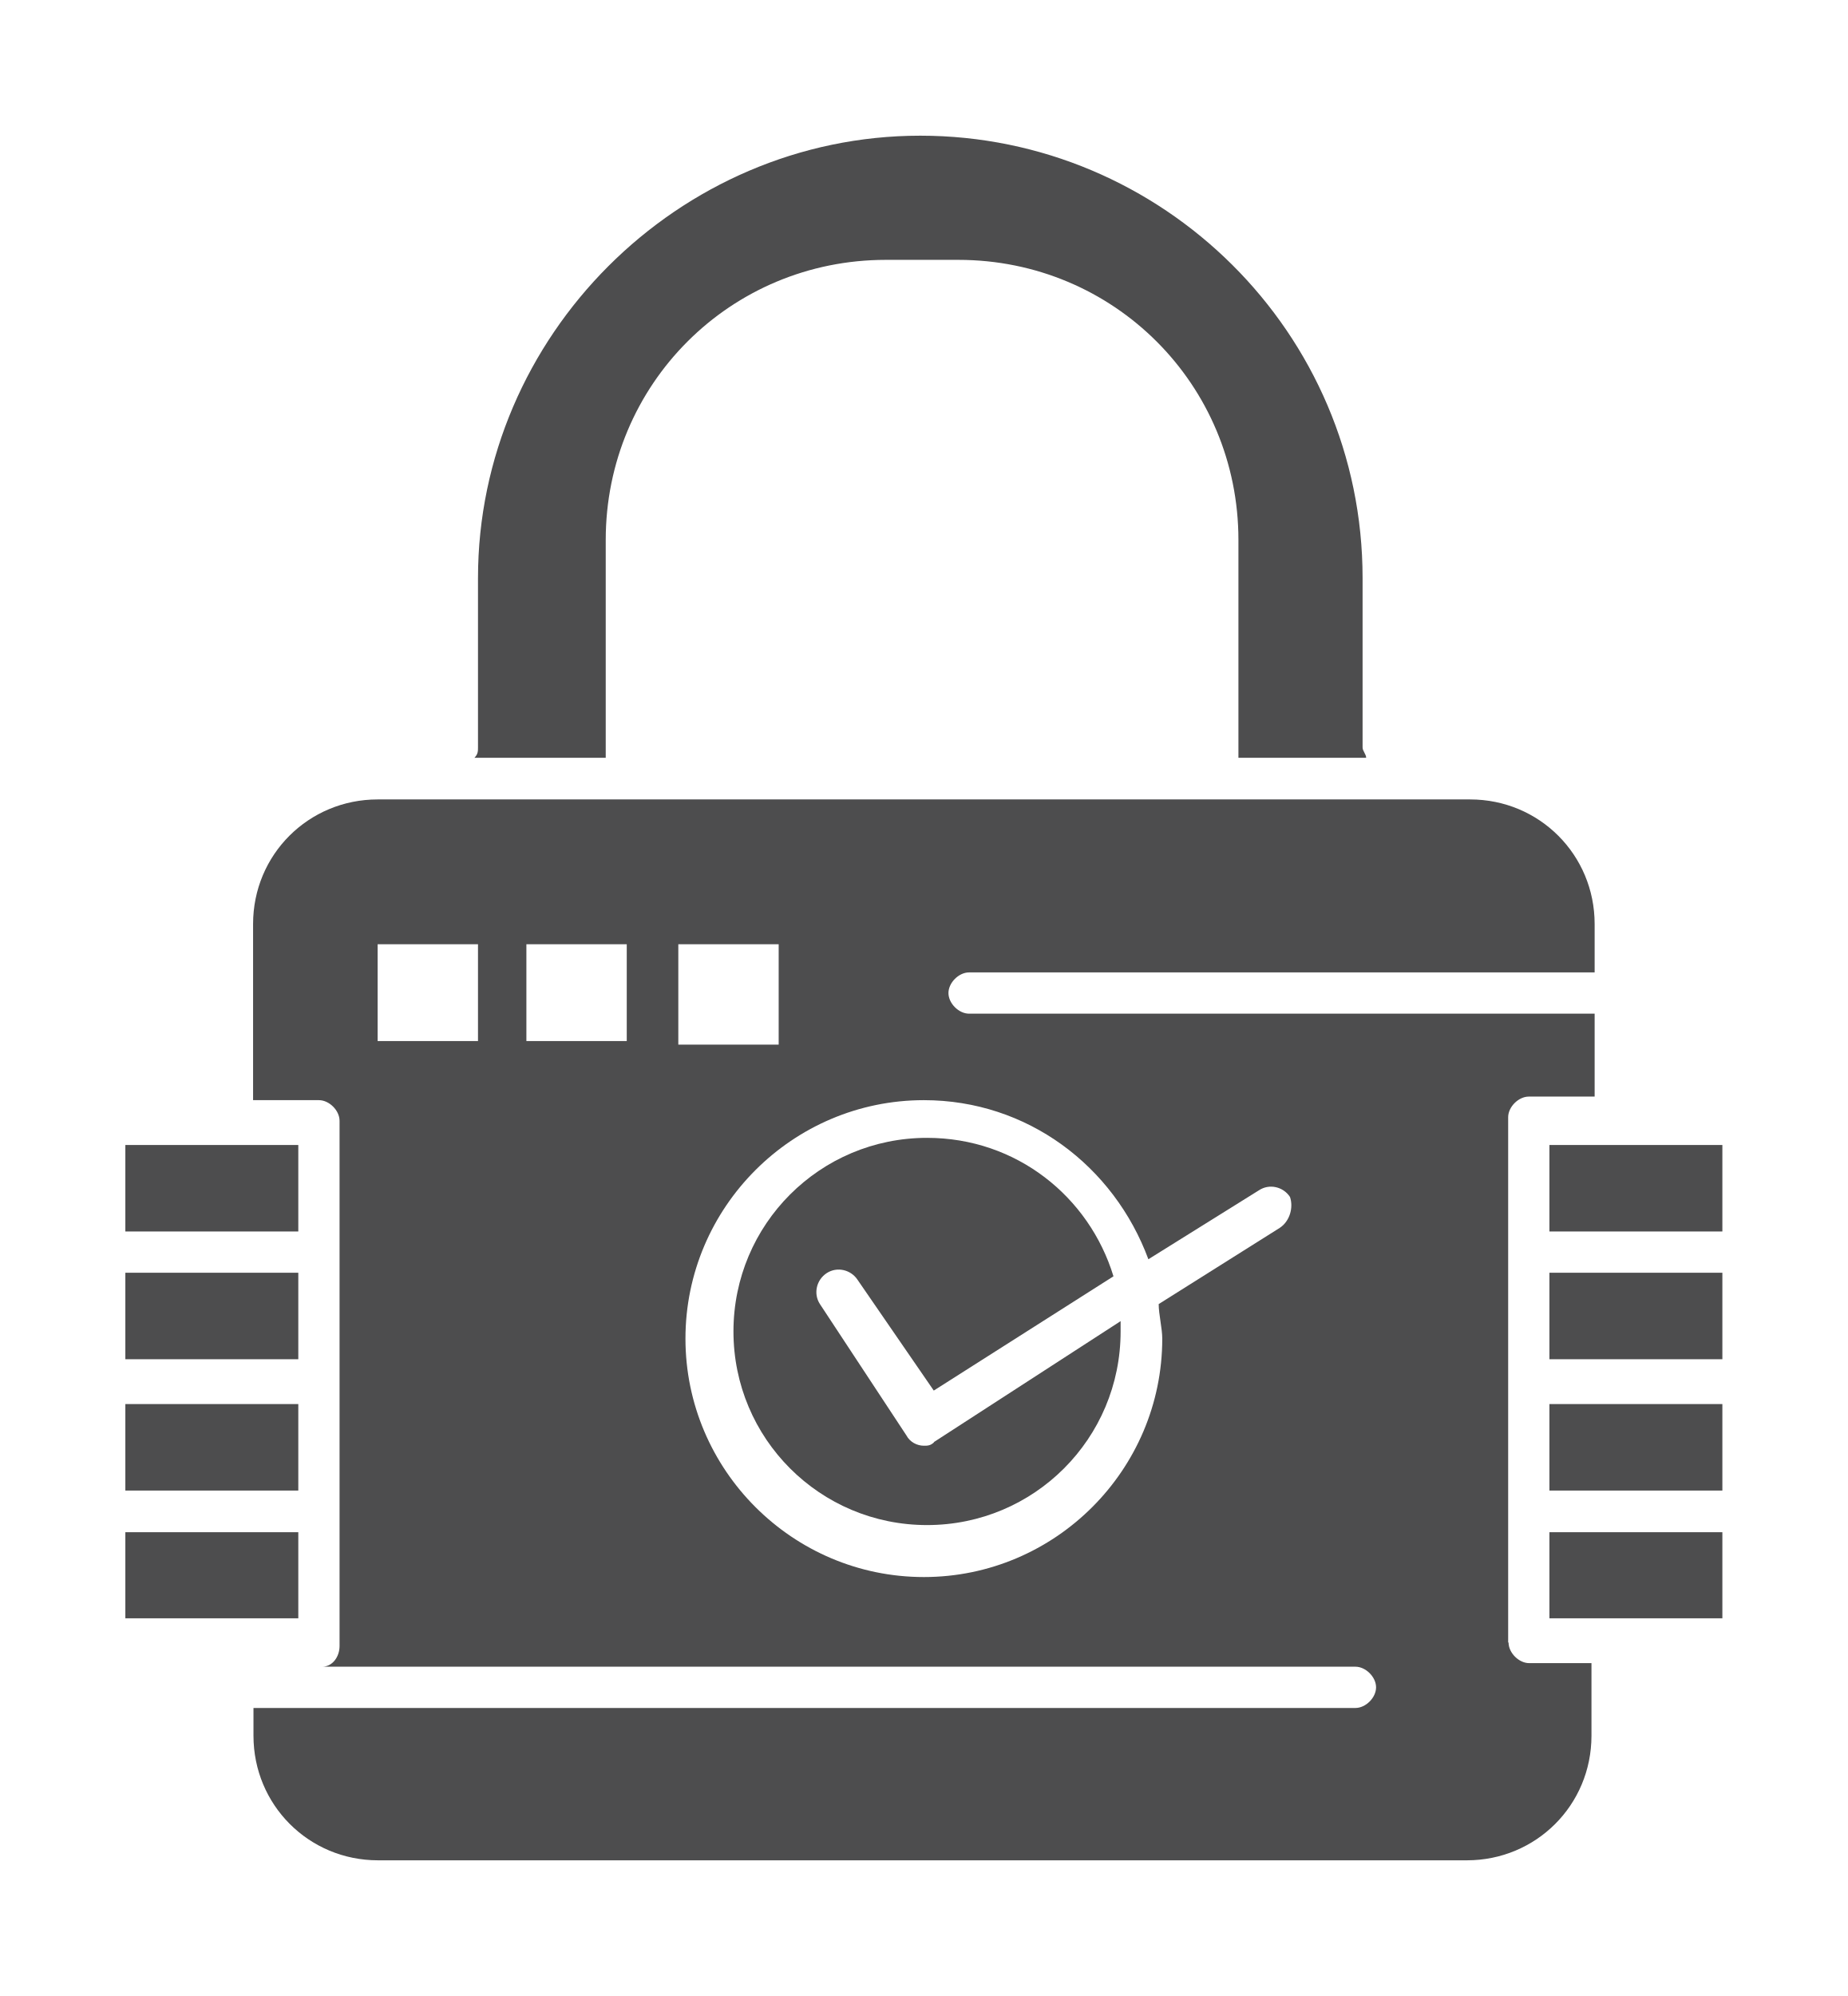
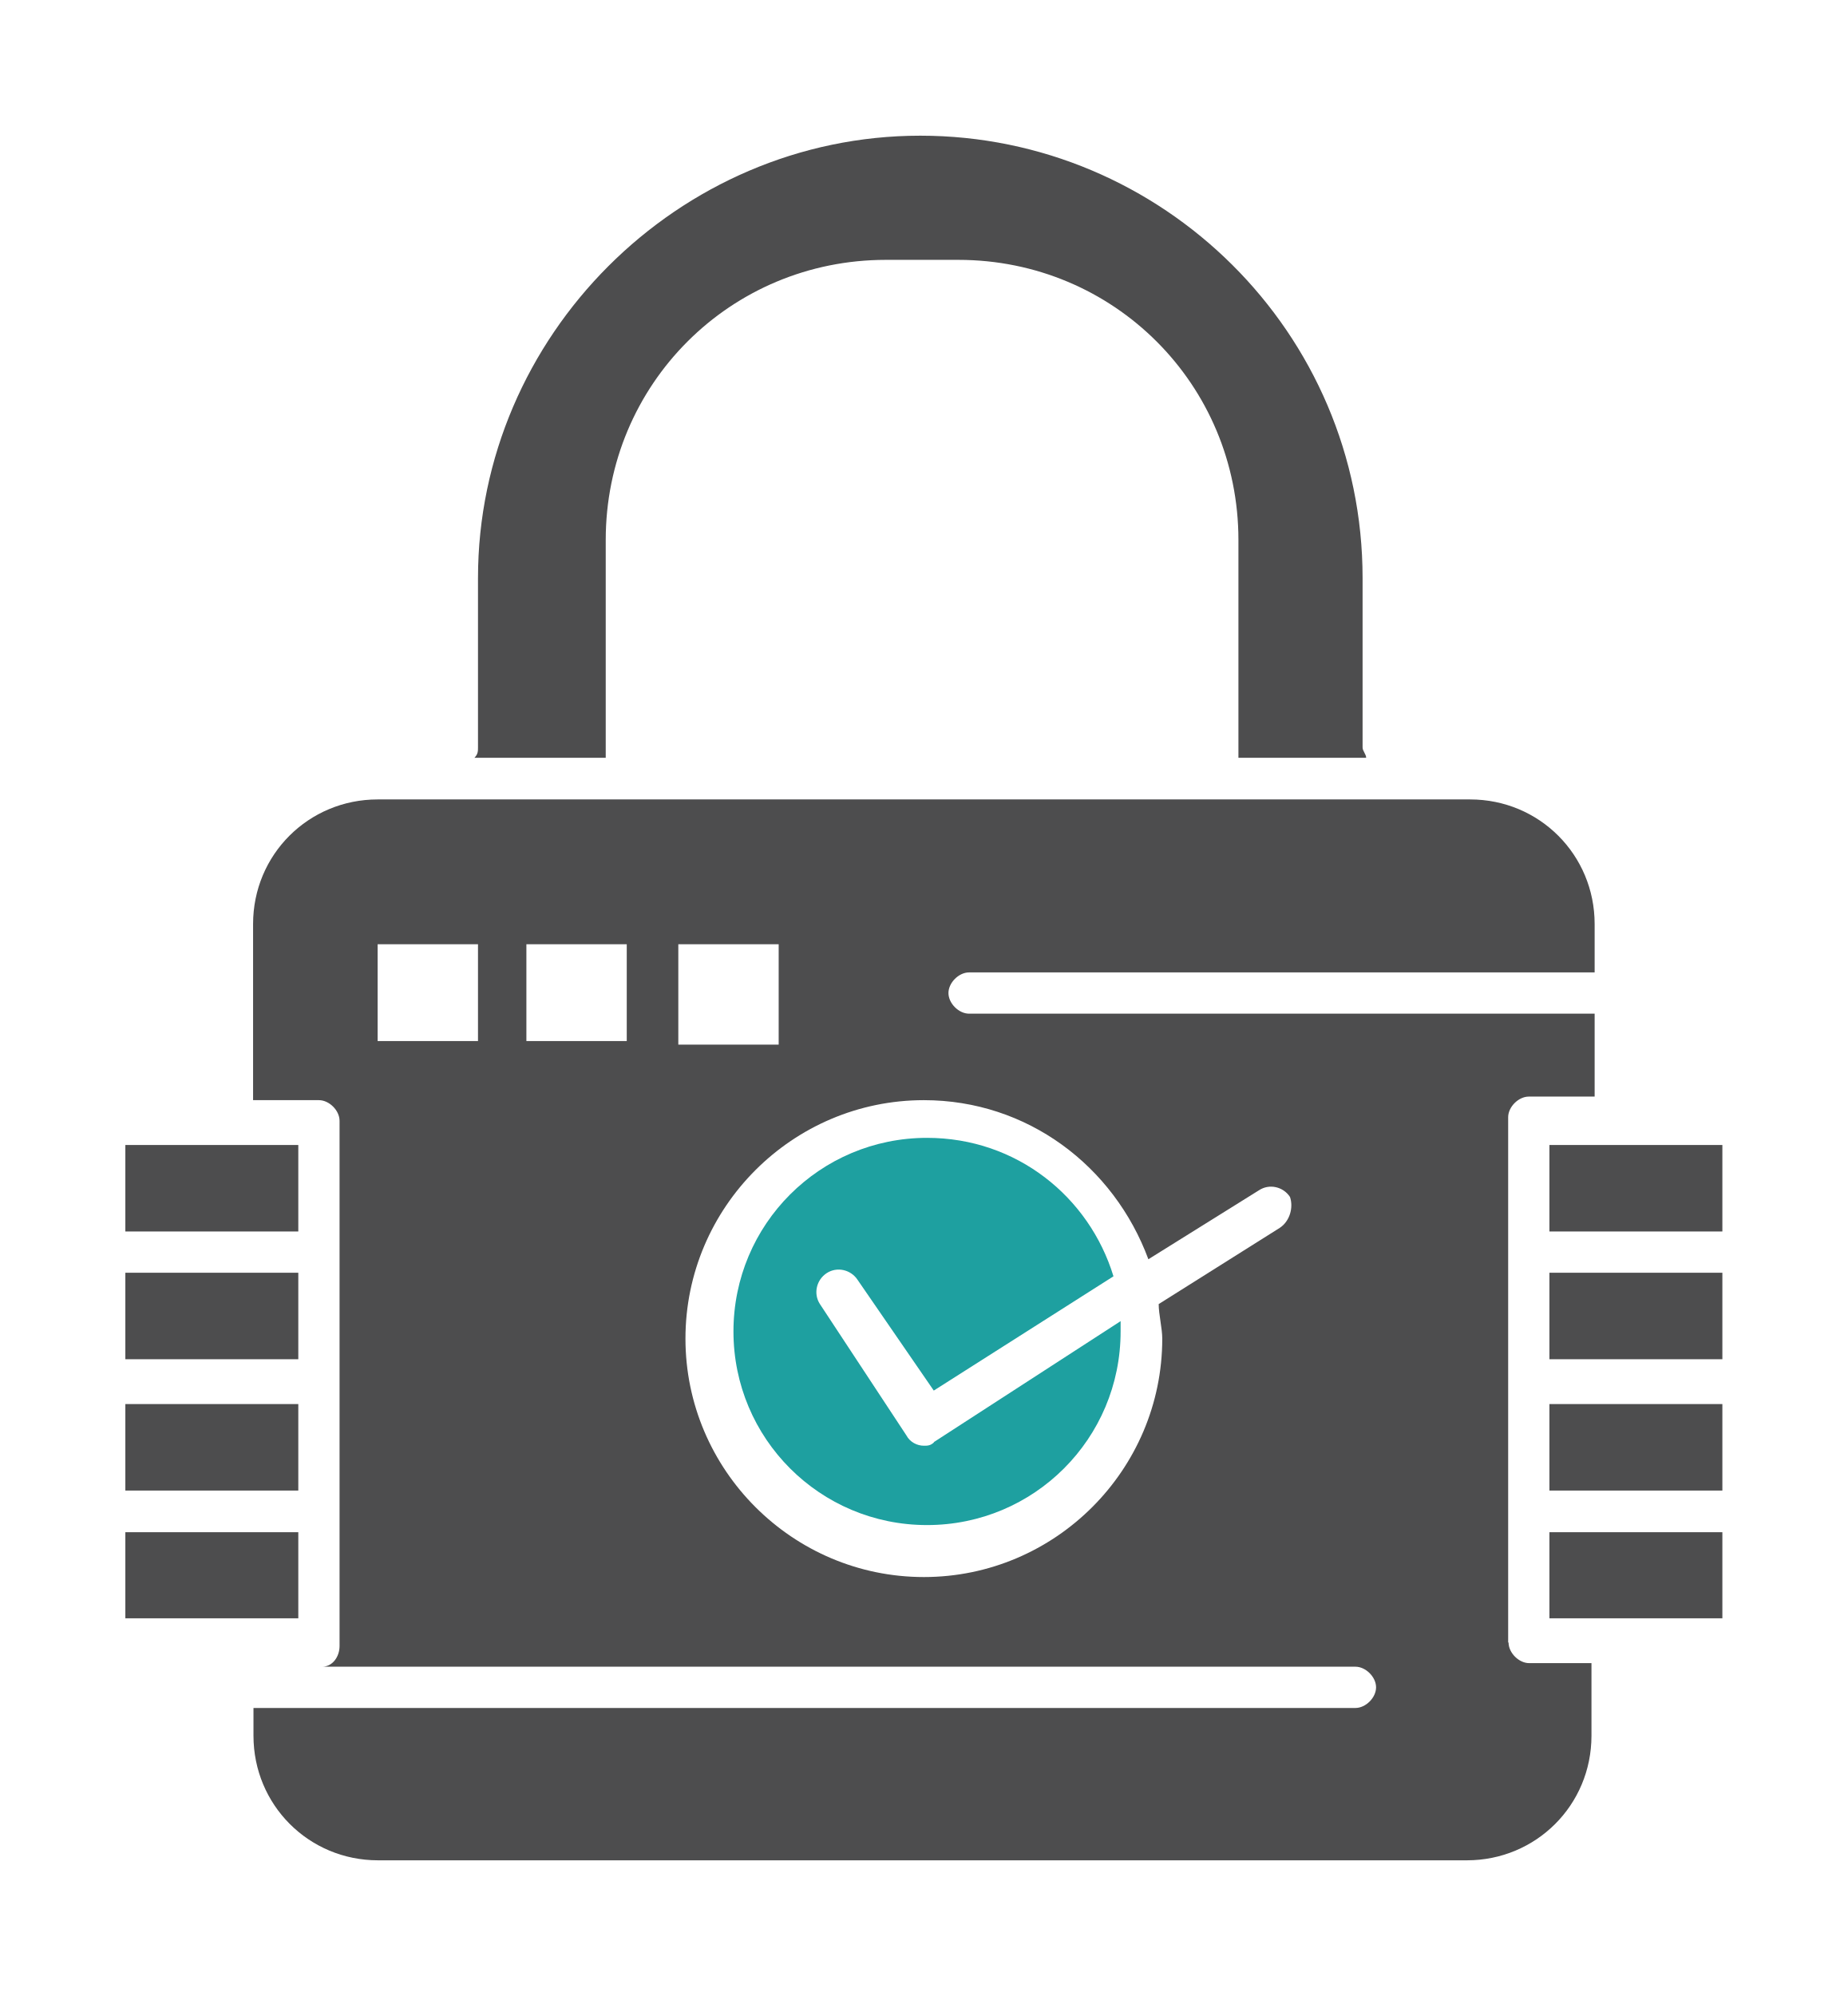
<svg xmlns="http://www.w3.org/2000/svg" id="Layer_1" viewBox="0 0 46.58 50.31">
  <defs>
-     <style>.cls-1{fill:#4d4d4e;stroke-width:0px;}</style>
+     <style>.cls-1{fill:#4d4d4e;}.cls-1,.cls-2{stroke-width:0px;}.cls-2{fill:#1ea0a0;}</style>
  </defs>
  <g id="_939_Lock_padlock_security_secure">
    <polygon class="cls-1" points="7.52 28.86 5.86 28.86 3.16 28.86 3.16 31.04 7.52 31.04 7.52 28.86" />
-     <path class="cls-1" d="M23.55,36.35c-.09.09-.17.09-.26.09-.17,0-.35-.09-.44-.26l-2.18-3.31c-.17-.26-.09-.61.17-.78.26-.17.61-.09.78.17l1.92,2.79,4.53-2.88c-.61-2-2.44-3.49-4.7-3.49-2.7,0-4.88,2.18-4.88,4.88s2.18,4.88,4.88,4.88,4.88-2.18,4.88-4.88v-.26l-4.71,3.05Z" />
+     <path class="cls-2" d="M23.55,36.35c-.09.09-.17.09-.26.09-.17,0-.35-.09-.44-.26l-2.18-3.31c-.17-.26-.09-.61.17-.78.26-.17.61-.09.78.17l1.92,2.79,4.53-2.88c-.61-2-2.44-3.49-4.7-3.49-2.7,0-4.88,2.18-4.88,4.88s2.18,4.88,4.88,4.88,4.88-2.18,4.88-4.88v-.26l-4.71,3.05Z" />
    <rect class="cls-1" x="3.16" y="32.08" width="4.36" height="2.18" />
    <polygon class="cls-1" points="7.52 38.62 3.16 38.62 3.16 40.79 5.86 40.79 7.52 40.79 7.52 38.62" />
    <rect class="cls-1" x="3.16" y="35.39" width="4.36" height="2.18" />
    <path class="cls-1" d="M38.02,41.4v-13.24c0-.26.26-.52.52-.52h1.66v-2.09h-15.77c-.26,0-.52-.26-.52-.52s.26-.52.52-.52h15.77v-1.22c0-1.74-1.39-3.14-3.14-3.14H9.52c-1.74,0-3.14,1.39-3.14,3.14v4.44h1.66c.26,0,.52.26.52.52v13.24c0,.26-.17.52-.44.52h26.05c.26,0,.52.26.52.52s-.26.52-.52.52H6.39v.7c0,1.74,1.39,3.14,3.14,3.14h27.45c1.74,0,3.14-1.39,3.14-3.14v-1.83h-1.57c-.26,0-.52-.26-.52-.52ZM12.05,26.24h-2.53v-2.44h2.53v2.44ZM15.8,26.24h-2.53v-2.44h2.53v2.44ZM17.1,23.8h2.53v2.53h-2.53v-2.53ZM32.26,30.95l-3.05,1.92c0,.26.09.61.09.87,0,3.31-2.7,6.01-6.01,6.01s-6.01-2.7-6.01-6.01,2.7-6.01,6.01-6.01c2.61,0,4.79,1.66,5.66,4.01l2.79-1.74c.26-.17.61-.09.78.17.09.26,0,.61-.26.78Z" />
    <path class="cls-1" d="M15.27,13.61c0-3.92,3.14-7.06,7.06-7.06h1.83c3.92,0,7.06,3.14,7.06,7.06v5.49h3.22c0-.09-.09-.17-.09-.26v-4.27c0-6.19-5.05-11.15-11.15-11.15s-11.15,5.05-11.15,11.15v4.27c0,.09,0,.17-.09.26h3.31v-5.49h0Z" />
    <polygon class="cls-1" points="40.72 28.86 39.06 28.86 39.06 31.04 43.42 31.04 43.42 28.86 40.72 28.86" />
    <rect class="cls-1" x="39.06" y="32.08" width="4.36" height="2.18" />
    <rect class="cls-1" x="39.06" y="35.39" width="4.36" height="2.18" />
    <polygon class="cls-1" points="39.06 40.79 40.72 40.79 43.42 40.79 43.42 38.62 39.06 38.62 39.06 40.79" />
  </g>
</svg>
